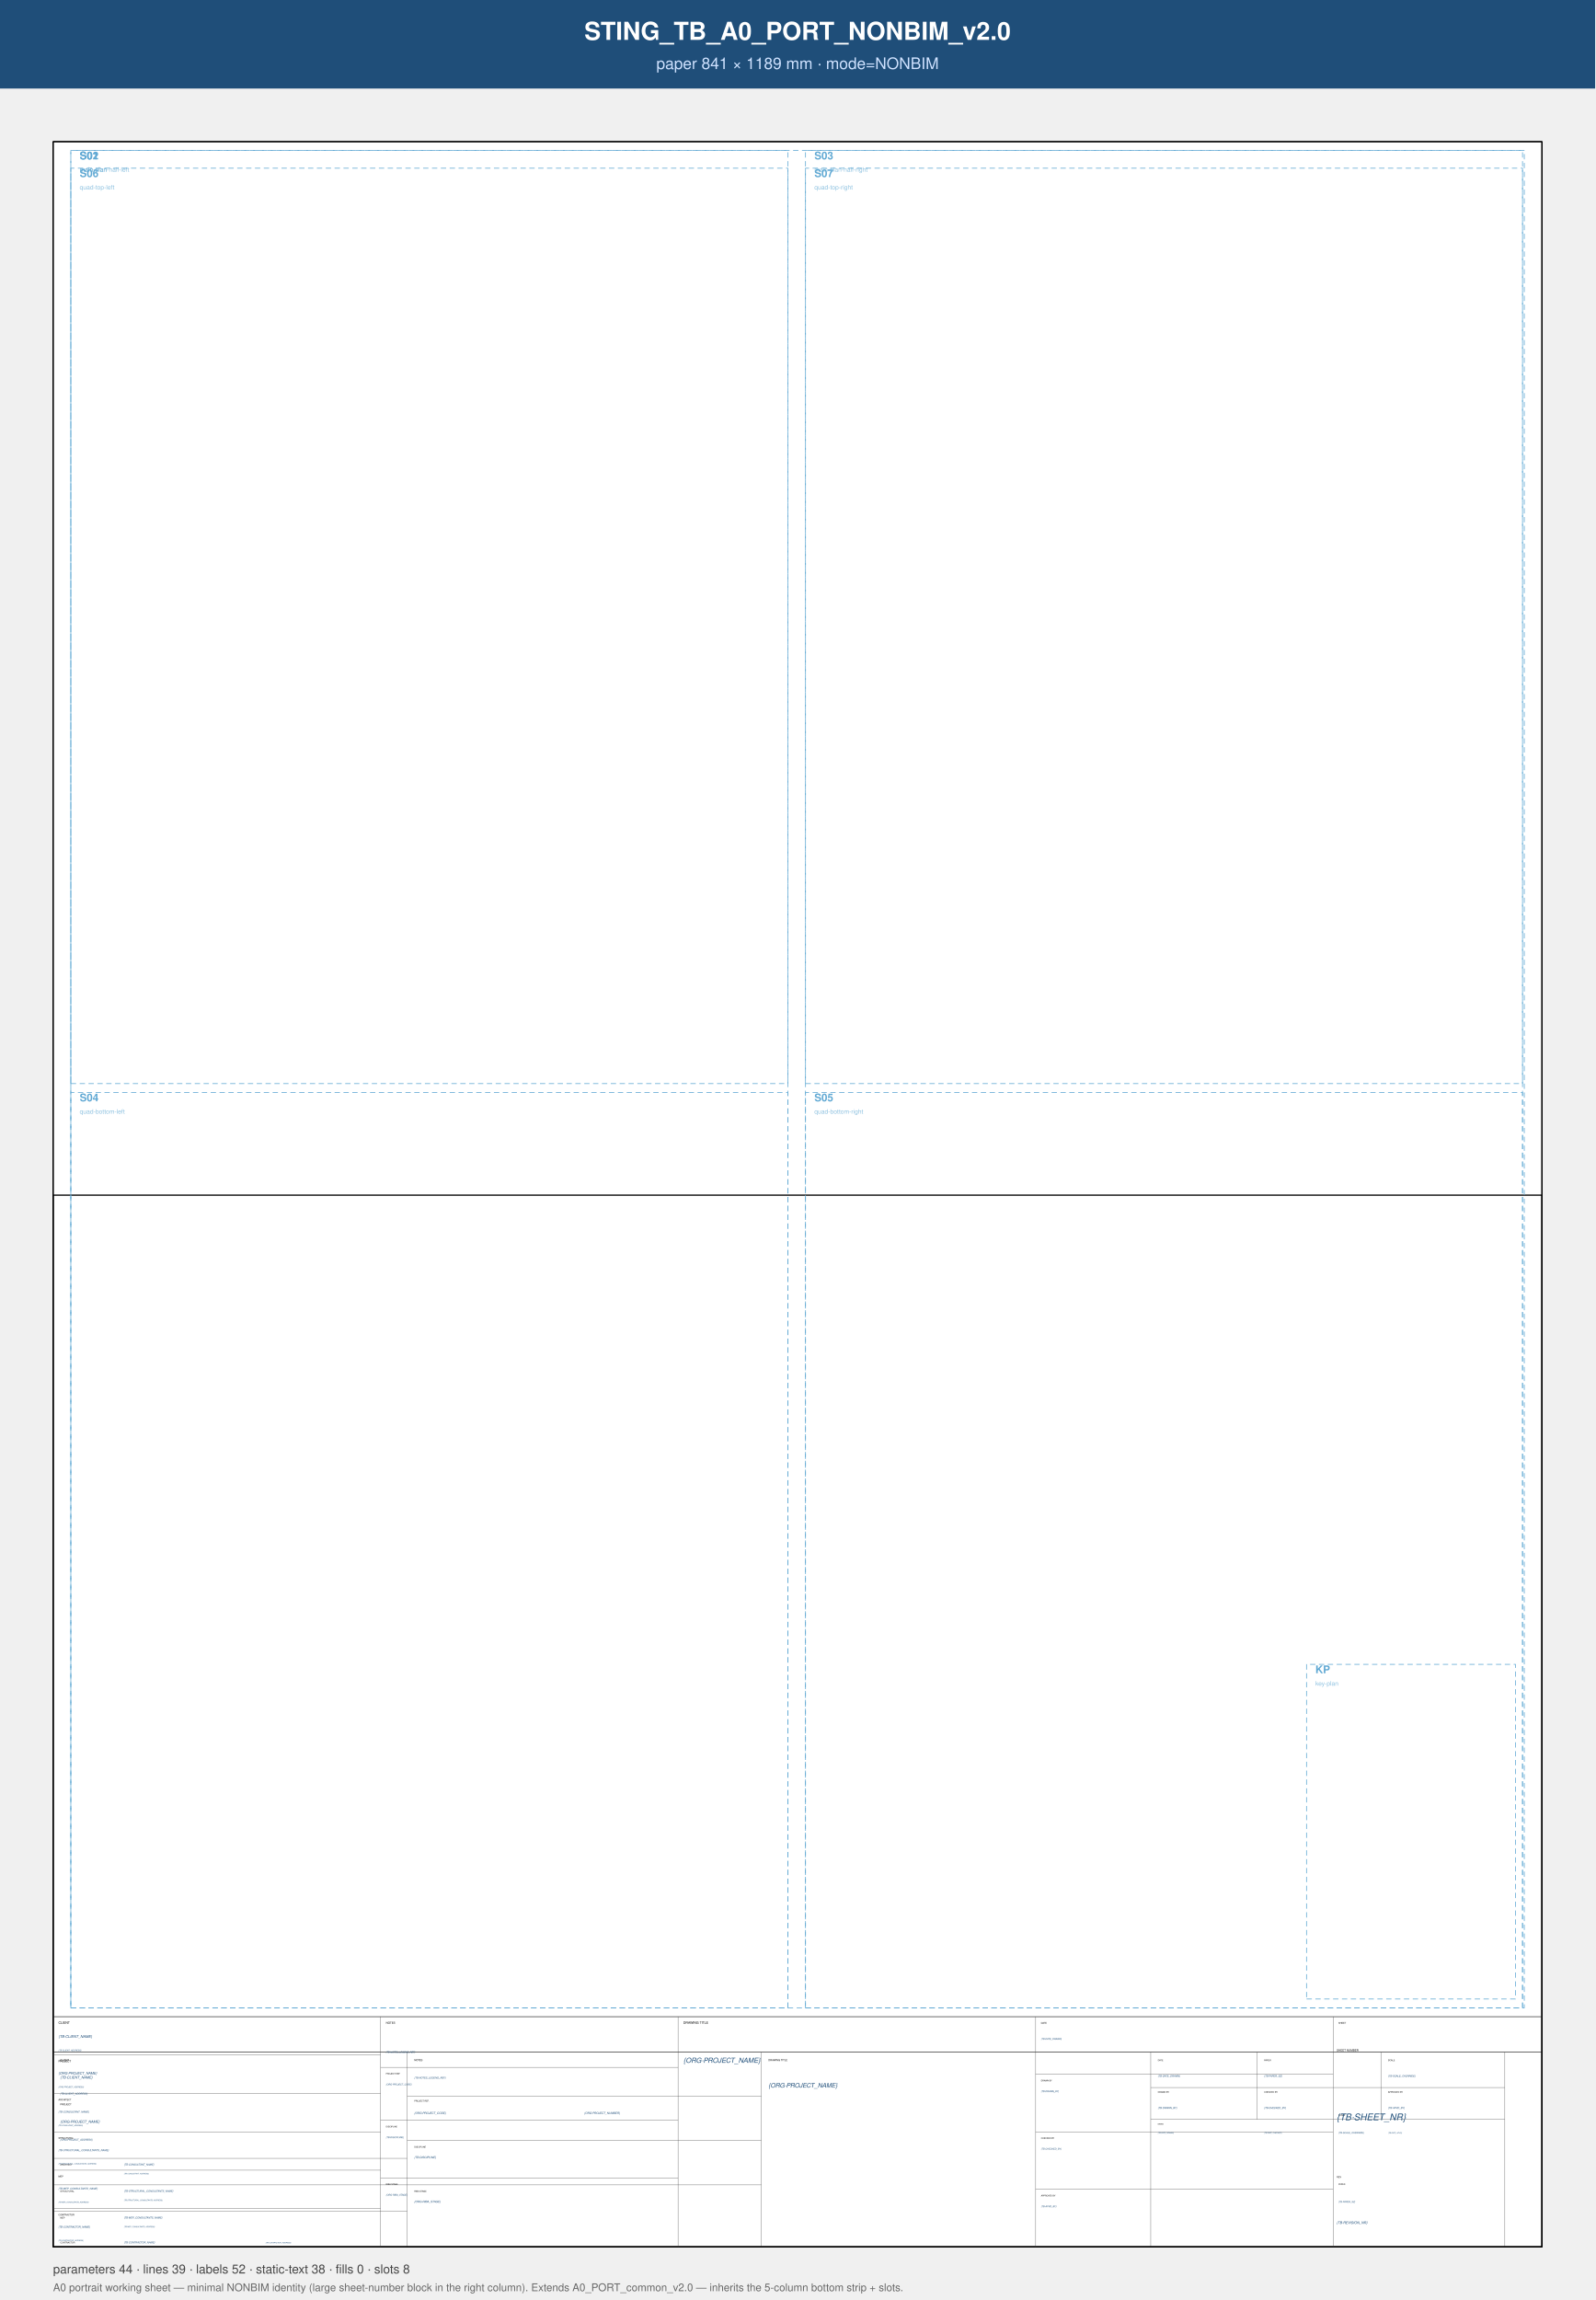
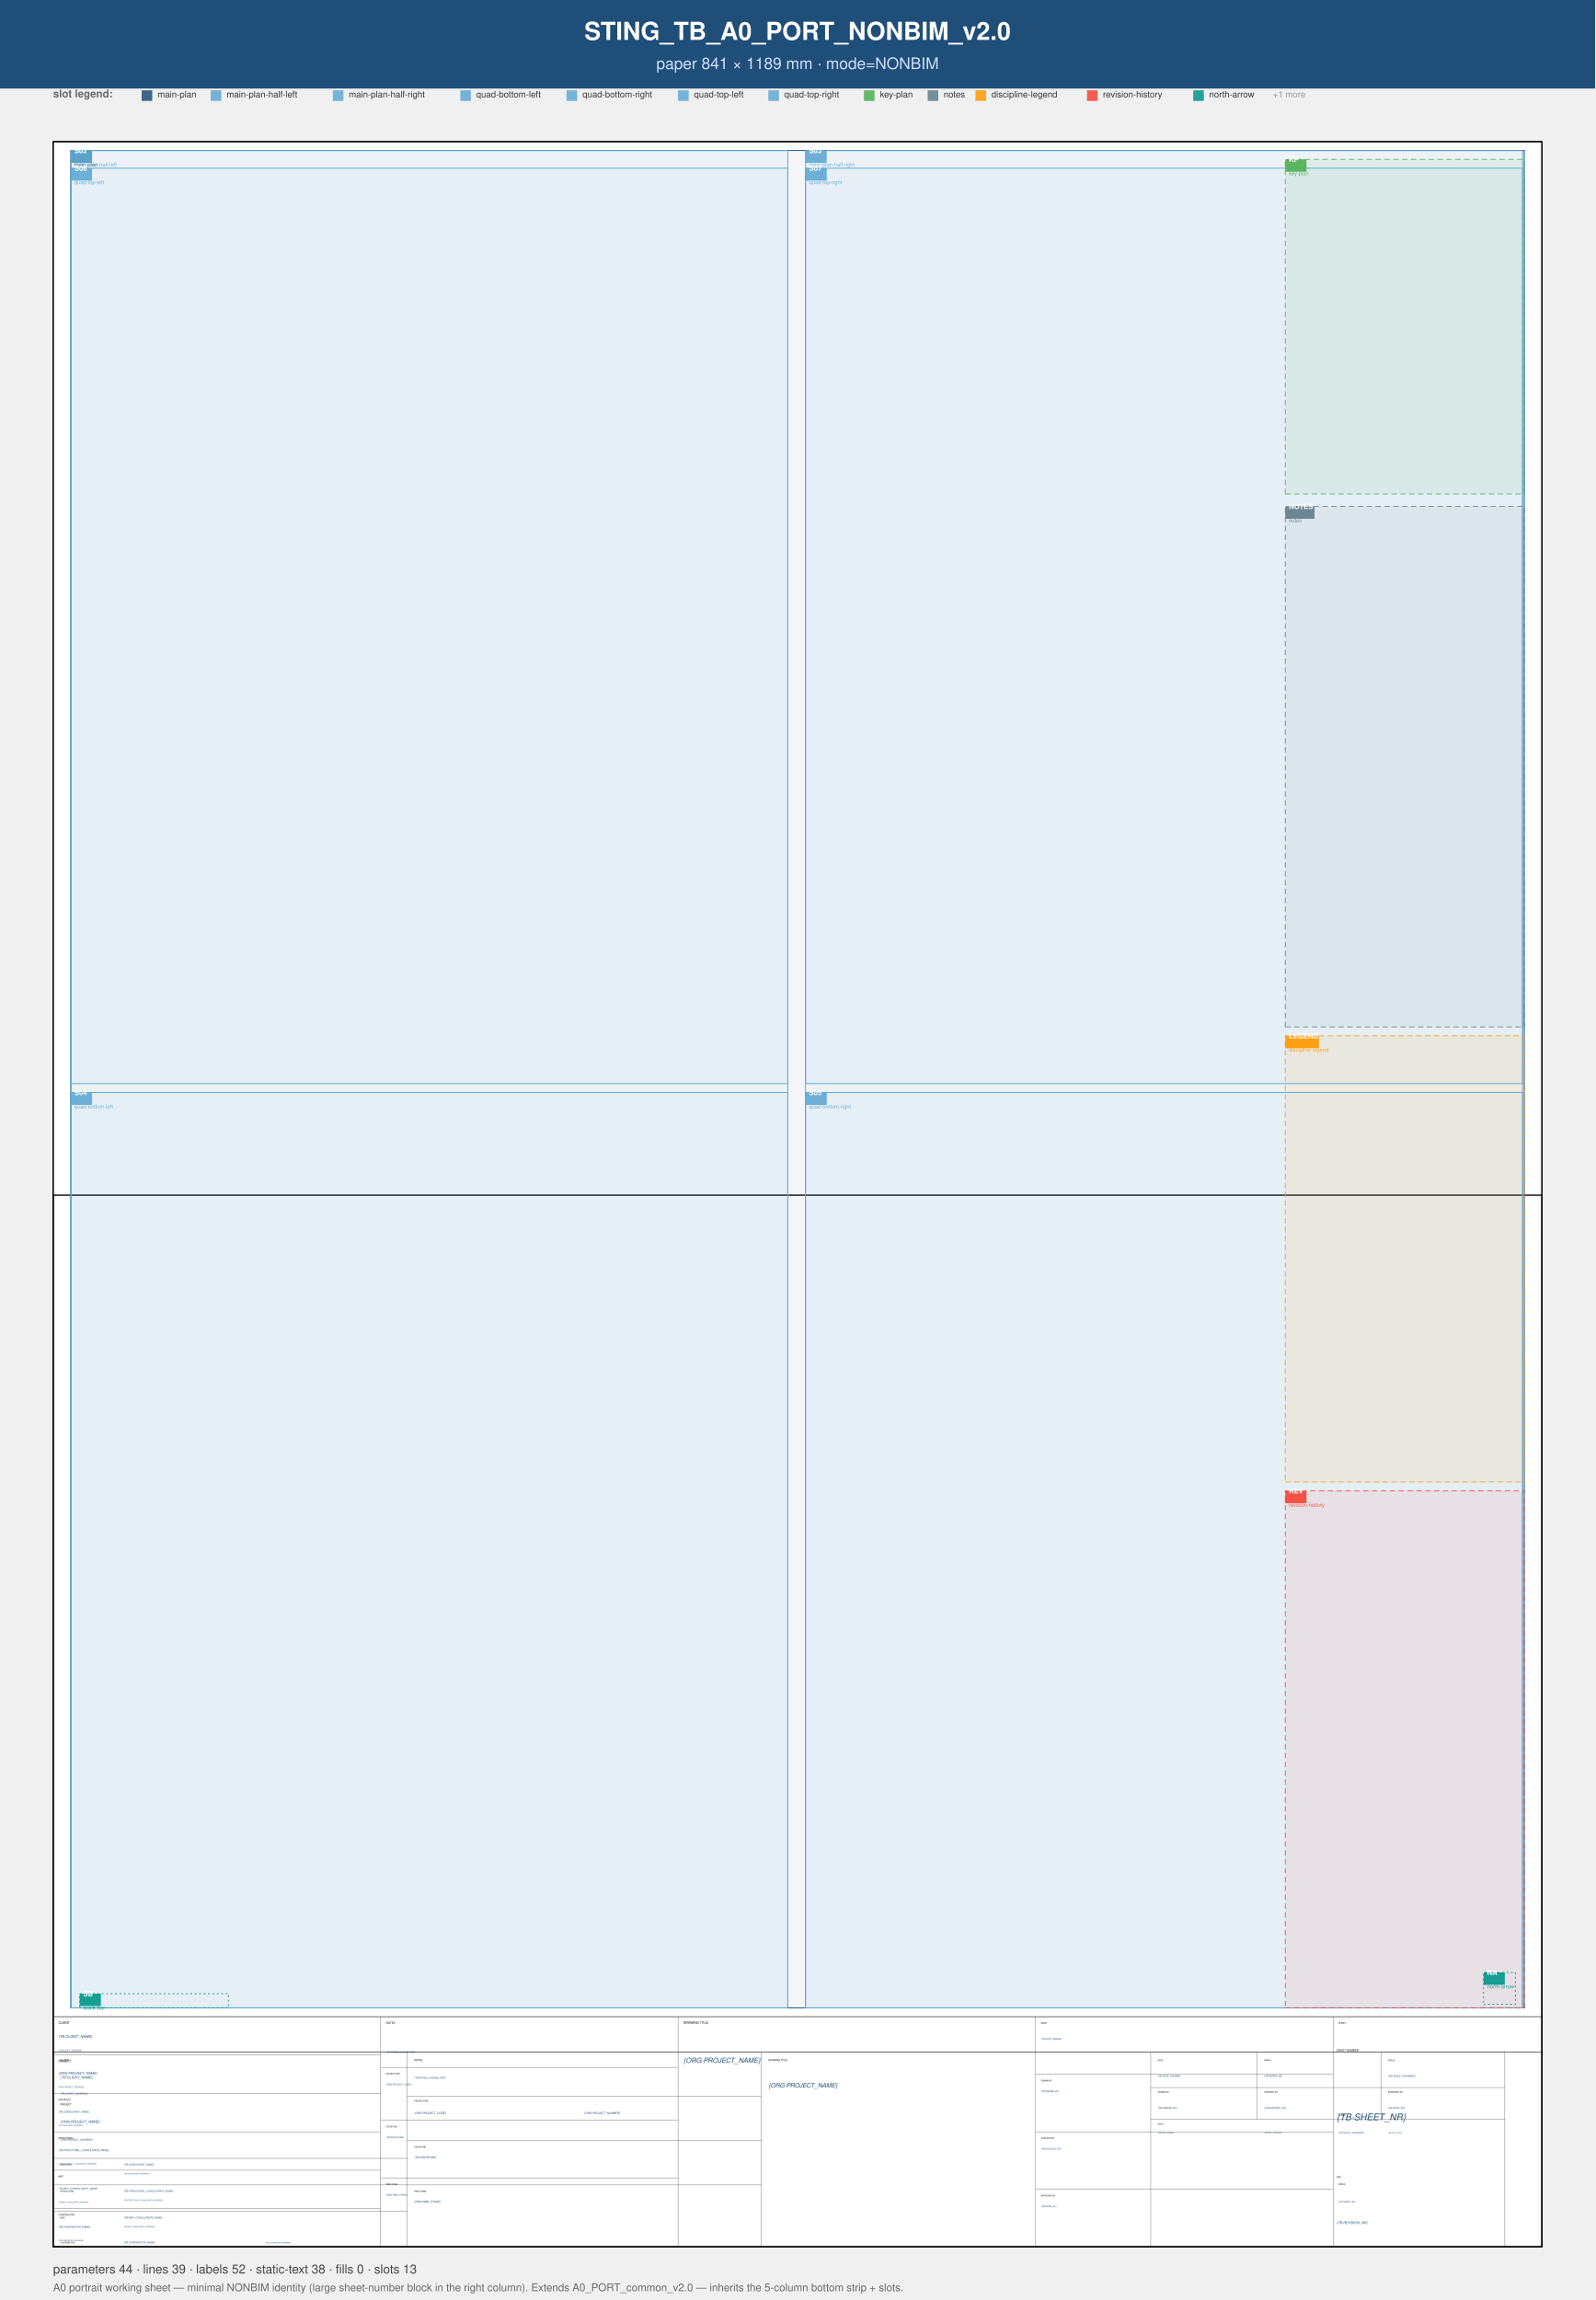
<svg xmlns="http://www.w3.org/2000/svg" viewBox="0 0 901 1299" width="901mm" height="1299mm" style="background:#fafafa;font-family:Helvetica,Arial,sans-serif;">
  <rect x="0" y="0" width="901" height="50" fill="#1F4E79" />
  <text x="450.5" y="22.5" text-anchor="middle" fill="#fff" font-size="14" font-weight="bold">STING_TB_A0_PORT_NONBIM_v2.0</text>
  <text x="450.5" y="39.0" text-anchor="middle" fill="#cfe2ff" font-size="9">paper 841 × 1189 mm   ·   mode=NONBIM</text>
  <g transform="translate(30,1269) scale(1,-1)">
    <rect x="0" y="0" width="841" height="1189" fill="#ffffff" stroke="#1a1a1a" stroke-width="0.6" />
    <line x1="0" y1="0" x2="841" y2="0" stroke="#000" stroke-width="0.7" />
    <line x1="841" y1="0" x2="841" y2="594" stroke="#000" stroke-width="0.7" />
    <line x1="841" y1="594" x2="0" y2="594" stroke="#000" stroke-width="0.7" />
    <line x1="0" y1="594" x2="0" y2="0" stroke="#000" stroke-width="0.7" />
    <line x1="0" y1="110" x2="841" y2="110" stroke="#222" stroke-width="0.35" />
    <line x1="200" y1="0" x2="200" y2="110" stroke="#444" stroke-width="0.18" />
    <line x1="400" y1="0" x2="400" y2="110" stroke="#444" stroke-width="0.18" />
    <line x1="620" y1="0" x2="620" y2="110" stroke="#444" stroke-width="0.18" />
    <line x1="820" y1="0" x2="820" y2="110" stroke="#444" stroke-width="0.18" />
    <line x1="0" y1="50" x2="200" y2="50" stroke="#444" stroke-width="0.18" />
    <line x1="0" y1="35" x2="200" y2="35" stroke="#444" stroke-width="0.18" />
    <line x1="0" y1="20" x2="200" y2="20" stroke="#444" stroke-width="0.18" />
    <line x1="200" y1="85" x2="400" y2="85" stroke="#444" stroke-width="0.18" />
    <line x1="200" y1="60" x2="400" y2="60" stroke="#444" stroke-width="0.18" />
    <line x1="200" y1="35" x2="400" y2="35" stroke="#444" stroke-width="0.18" />
    <line x1="620" y1="90" x2="820" y2="90" stroke="#444" stroke-width="0.18" />
    <line x1="620" y1="72" x2="820" y2="72" stroke="#444" stroke-width="0.18" />
    <line x1="680" y1="72" x2="680" y2="110" stroke="#444" stroke-width="0.18" />
    <line x1="750" y1="72" x2="750" y2="110" stroke="#444" stroke-width="0.18" />
    <line x1="0" y1="0" x2="841" y2="0" stroke="#000" stroke-width="0.7" />
    <line x1="841" y1="0" x2="841" y2="1189" stroke="#000" stroke-width="0.7" />
    <line x1="841" y1="1189" x2="0" y2="1189" stroke="#000" stroke-width="0.7" />
    <line x1="0" y1="1189" x2="0" y2="0" stroke="#000" stroke-width="0.7" />
    <line x1="0" y1="130" x2="841" y2="130" stroke="#222" stroke-width="0.35" />
    <line x1="185" y1="0" x2="185" y2="130" stroke="#444" stroke-width="0.18" />
    <line x1="353" y1="0" x2="353" y2="130" stroke="#444" stroke-width="0.18" />
    <line x1="555" y1="0" x2="555" y2="130" stroke="#444" stroke-width="0.18" />
    <line x1="723" y1="0" x2="723" y2="130" stroke="#444" stroke-width="0.18" />
    <line x1="0" y1="21.7" x2="185" y2="21.7" stroke="#444" stroke-width="0.18" />
    <line x1="0" y1="43.3" x2="185" y2="43.3" stroke="#444" stroke-width="0.18" />
    <line x1="0" y1="65.0" x2="185" y2="65.0" stroke="#444" stroke-width="0.18" />
    <line x1="0" y1="86.7" x2="185" y2="86.7" stroke="#444" stroke-width="0.18" />
    <line x1="0" y1="108.3" x2="185" y2="108.3" stroke="#444" stroke-width="0.18" />
    <line x1="185" y1="39.0" x2="353" y2="39.0" stroke="#444" stroke-width="0.18" />
    <line x1="185" y1="71.5" x2="353" y2="71.5" stroke="#444" stroke-width="0.18" />
    <line x1="185" y1="101.4" x2="353" y2="101.4" stroke="#444" stroke-width="0.18" />
    <line x1="555" y1="32.5" x2="723" y2="32.5" stroke="#444" stroke-width="0.18" />
    <line x1="555" y1="65.0" x2="723" y2="65.0" stroke="#444" stroke-width="0.18" />
    <line x1="555" y1="97.5" x2="723" y2="97.5" stroke="#444" stroke-width="0.18" />
    <g transform="translate(4,105) scale(1,-1)">
      <text x="0" y="0" font-size="1.4" text-anchor="start" fill="#000">CLIENT</text>
    </g>
    <g transform="translate(4,80) scale(1,-1)">
      <text x="0" y="0" font-size="1.4" text-anchor="start" fill="#000">PROJECT</text>
    </g>
    <g transform="translate(4,46) scale(1,-1)">
      <text x="0" y="0" font-size="1.2" text-anchor="start" fill="#000">ARCHITECT</text>
    </g>
    <g transform="translate(4,31) scale(1,-1)">
      <text x="0" y="0" font-size="1.2" text-anchor="start" fill="#000">STRUCTURAL</text>
    </g>
    <g transform="translate(4,16) scale(1,-1)">
      <text x="0" y="0" font-size="1.2" text-anchor="start" fill="#000">MEP</text>
    </g>
    <g transform="translate(4,2) scale(1,-1)">
      <text x="0" y="0" font-size="1.2" text-anchor="start" fill="#000">CONTRACTOR</text>
    </g>
    <g transform="translate(204,105) scale(1,-1)">
      <text x="0" y="0" font-size="1.4" text-anchor="start" fill="#000">NOTES</text>
    </g>
    <g transform="translate(404,105) scale(1,-1)">
      <text x="0" y="0" font-size="1.4" text-anchor="start" fill="#000">DRAWING TITLE</text>
    </g>
    <g transform="translate(204,82) scale(1,-1)">
      <text x="0" y="0" font-size="1.2" text-anchor="start" fill="#000">PROJECT REF.</text>
    </g>
    <g transform="translate(204,56) scale(1,-1)">
      <text x="0" y="0" font-size="1.2" text-anchor="start" fill="#000">DISCIPLINE</text>
    </g>
    <g transform="translate(204,31) scale(1,-1)">
      <text x="0" y="0" font-size="1.2" text-anchor="start" fill="#000">RIBA STAGE</text>
    </g>
    <g transform="translate(624,105) scale(1,-1)">
      <text x="0" y="0" font-size="1.2" text-anchor="start" fill="#000">DATE</text>
    </g>
    <g transform="translate(684,105) scale(1,-1)">
      <text x="0" y="0" font-size="1.2" text-anchor="start" fill="#000">PAPER</text>
    </g>
    <g transform="translate(754,105) scale(1,-1)">
      <text x="0" y="0" font-size="1.2" text-anchor="start" fill="#000">SCALE</text>
    </g>
    <g transform="translate(624,87) scale(1,-1)">
      <text x="0" y="0" font-size="1.2" text-anchor="start" fill="#000">DRAWN BY</text>
    </g>
    <g transform="translate(684,87) scale(1,-1)">
      <text x="0" y="0" font-size="1.2" text-anchor="start" fill="#000">CHECKED BY</text>
    </g>
    <g transform="translate(754,87) scale(1,-1)">
      <text x="0" y="0" font-size="1.2" text-anchor="start" fill="#000">APPROVED BY</text>
    </g>
    <g transform="translate(624,69) scale(1,-1)">
      <text x="0" y="0" font-size="1.0" text-anchor="start" fill="#000">DATES</text>
    </g>
    <g transform="translate(3,126) scale(1,-1)">
      <text x="0" y="0" font-size="1.82" text-anchor="start" fill="#000">CLIENT</text>
    </g>
    <g transform="translate(3,104.3333) scale(1,-1)">
      <text x="0" y="0" font-size="1.56" text-anchor="start" fill="#000">PROJECT</text>
    </g>
    <g transform="translate(3,82.66667) scale(1,-1)">
      <text x="0" y="0" font-size="1.3" text-anchor="start" fill="#000">ARCHITECT</text>
    </g>
    <g transform="translate(3,61.0) scale(1,-1)">
      <text x="0" y="0" font-size="1.3" text-anchor="start" fill="#000">STRUCTURAL</text>
    </g>
    <g transform="translate(3,39.33333) scale(1,-1)">
      <text x="0" y="0" font-size="1.3" text-anchor="start" fill="#000">MEP</text>
    </g>
    <g transform="translate(3,17.66667) scale(1,-1)">
      <text x="0" y="0" font-size="1.3" text-anchor="start" fill="#000">CONTRACTOR</text>
    </g>
    <g transform="translate(188,126) scale(1,-1)">
      <text x="0" y="0" font-size="1.56" text-anchor="start" fill="#000">NOTES</text>
    </g>
    <g transform="translate(188,97.4) scale(1,-1)">
      <text x="0" y="0" font-size="1.17" text-anchor="start" fill="#000">PROJECT REF</text>
    </g>
    <g transform="translate(188,67.5) scale(1,-1)">
      <text x="0" y="0" font-size="1.17" text-anchor="start" fill="#000">DISCIPLINE</text>
    </g>
    <g transform="translate(188,35.0) scale(1,-1)">
      <text x="0" y="0" font-size="1.17" text-anchor="start" fill="#000">RIBA STAGE</text>
    </g>
    <g transform="translate(356,126) scale(1,-1)">
      <text x="0" y="0" font-size="1.82" text-anchor="start" fill="#000">DRAWING TITLE</text>
    </g>
    <g transform="translate(558,126) scale(1,-1)">
      <text x="0" y="0" font-size="1.3" text-anchor="start" fill="#000">DATE</text>
    </g>
    <g transform="translate(558,93.5) scale(1,-1)">
      <text x="0" y="0" font-size="1.17" text-anchor="start" fill="#000">DRAWN BY</text>
    </g>
    <g transform="translate(558,61.0) scale(1,-1)">
      <text x="0" y="0" font-size="1.17" text-anchor="start" fill="#000">CHECKED BY</text>
    </g>
    <g transform="translate(558,28.5) scale(1,-1)">
      <text x="0" y="0" font-size="1.17" text-anchor="start" fill="#000">APPROVED BY</text>
    </g>
    <g transform="translate(726,126) scale(1,-1)">
      <text x="0" y="0" font-size="1.3" text-anchor="start" fill="#000">SHEET</text>
    </g>
    <g transform="translate(726,74.0) scale(1,-1)">
      <text x="0" y="0" font-size="1.17" text-anchor="start" fill="#000">SCALE</text>
    </g>
    <g transform="translate(726,35.0) scale(1,-1)">
      <text x="0" y="0" font-size="1.17" text-anchor="start" fill="#000">PAPER</text>
    </g>
    <g transform="translate(725,110.5) scale(1,-1)">
      <text x="0" y="0" font-size="1.56" text-anchor="start" fill="#000">SHEET NUMBER</text>
    </g>
    <g transform="translate(725,39.0) scale(1,-1)">
      <text x="0" y="0" font-size="1.3" text-anchor="start" fill="#000">REV</text>
    </g>
    <g transform="translate(4,95) scale(1,-1)">
      <text x="0" y="0" font-size="2.0" text-anchor="start" fill="#1F4E79" font-style="italic">{TB·CLIENT_NAME}</text>
    </g>
    <g transform="translate(4,86) scale(1,-1)">
      <text x="0" y="0" font-size="1.4" text-anchor="start" fill="#1F4E79" font-style="italic">{TB·CLIENT_ADDRESS}</text>
    </g>
    <g transform="translate(4,70) scale(1,-1)">
      <text x="0" y="0" font-size="2.0" text-anchor="start" fill="#1F4E79" font-style="italic">{ORG·PROJECT_NAME}</text>
    </g>
    <g transform="translate(4,60) scale(1,-1)">
      <text x="0" y="0" font-size="1.4" text-anchor="start" fill="#1F4E79" font-style="italic">{ORG·PROJECT_ADDRESS}</text>
    </g>
    <g transform="translate(40,46) scale(1,-1)">
      <text x="0" y="0" font-size="1.4" text-anchor="start" fill="#1F4E79" font-style="italic">{TB·CONSULTANT_NAME}</text>
    </g>
    <g transform="translate(40,41) scale(1,-1)">
      <text x="0" y="0" font-size="1.0" text-anchor="start" fill="#1F4E79" font-style="italic">{TB·CONSULTANT_ADDRESS}</text>
    </g>
    <g transform="translate(40,31) scale(1,-1)">
      <text x="0" y="0" font-size="1.4" text-anchor="start" fill="#1F4E79" font-style="italic">{TB·STRUCTURAL_CONSULTANTS_NAME}</text>
    </g>
    <g transform="translate(40,26) scale(1,-1)">
      <text x="0" y="0" font-size="1.0" text-anchor="start" fill="#1F4E79" font-style="italic">{TB·STRUCTURAL_CONSULTANTS_ADDRESS}</text>
    </g>
    <g transform="translate(40,16) scale(1,-1)">
      <text x="0" y="0" font-size="1.4" text-anchor="start" fill="#1F4E79" font-style="italic">{TB·MEP_CONSULTANTS_NAME}</text>
    </g>
    <g transform="translate(40,11) scale(1,-1)">
      <text x="0" y="0" font-size="1.0" text-anchor="start" fill="#1F4E79" font-style="italic">{TB·MEP_CONSULTANTS_ADDRESS}</text>
    </g>
    <g transform="translate(40,2) scale(1,-1)">
      <text x="0" y="0" font-size="1.4" text-anchor="start" fill="#1F4E79" font-style="italic">{TB·CONTRACTOR_NAME}</text>
    </g>
    <g transform="translate(120,2) scale(1,-1)">
      <text x="0" y="0" font-size="1.0" text-anchor="start" fill="#1F4E79" font-style="italic">{TB·CONTRACTOR_ADDRESS}</text>
    </g>
    <g transform="translate(204,75) scale(1,-1)">
      <text x="0" y="0" font-size="1.6" text-anchor="start" fill="#1F4E79" font-style="italic">{ORG·PROJECT_CODE}</text>
    </g>
    <g transform="translate(300,75) scale(1,-1)">
      <text x="0" y="0" font-size="1.6" text-anchor="start" fill="#1F4E79" font-style="italic">{ORG·PROJECT_NUMBER}</text>
    </g>
    <g transform="translate(204,50) scale(1,-1)">
      <text x="0" y="0" font-size="1.6" text-anchor="start" fill="#1F4E79" font-style="italic">{TB·DISCIPLINE}</text>
    </g>
    <g transform="translate(204,25) scale(1,-1)">
      <text x="0" y="0" font-size="1.6" text-anchor="start" fill="#1F4E79" font-style="italic">{ORG·RIBA_STAGE}</text>
    </g>
    <g transform="translate(204,95) scale(1,-1)">
      <text x="0" y="0" font-size="1.4" text-anchor="start" fill="#1F4E79" font-style="italic">{TB·NOTES_LEGEND_REF}</text>
    </g>
    <g transform="translate(404,90) scale(1,-1)">
      <text x="0" y="0" font-size="3.5" text-anchor="start" fill="#1F4E79" font-style="italic">{ORG·PROJECT_NAME}</text>
    </g>
    <g transform="translate(624,96) scale(1,-1)">
      <text x="0" y="0" font-size="1.4" text-anchor="start" fill="#1F4E79" font-style="italic">{TB·DATE_DRAWN}</text>
    </g>
    <g transform="translate(684,96) scale(1,-1)">
      <text x="0" y="0" font-size="1.4" text-anchor="start" fill="#1F4E79" font-style="italic">{TB·PAPER_SZ}</text>
    </g>
    <g transform="translate(754,96) scale(1,-1)">
      <text x="0" y="0" font-size="1.4" text-anchor="start" fill="#1F4E79" font-style="italic">{TB·SCALE_OVERRIDE}</text>
    </g>
    <g transform="translate(624,78) scale(1,-1)">
      <text x="0" y="0" font-size="1.4" text-anchor="start" fill="#1F4E79" font-style="italic">{TB·DRAWN_BY}</text>
    </g>
    <g transform="translate(684,78) scale(1,-1)">
      <text x="0" y="0" font-size="1.4" text-anchor="start" fill="#1F4E79" font-style="italic">{TB·CHECKED_BY}</text>
    </g>
    <g transform="translate(754,78) scale(1,-1)">
      <text x="0" y="0" font-size="1.4" text-anchor="start" fill="#1F4E79" font-style="italic">{TB·APVD_BY}</text>
    </g>
    <g transform="translate(624,64) scale(1,-1)">
      <text x="0" y="0" font-size="1.0" text-anchor="start" fill="#1F4E79" font-style="italic">{TB·DATE_DRAWN}</text>
    </g>
    <g transform="translate(684,64) scale(1,-1)">
      <text x="0" y="0" font-size="1.0" text-anchor="start" fill="#1F4E79" font-style="italic">{TB·DATE_CHECKED}</text>
    </g>
    <g transform="translate(754,64) scale(1,-1)">
      <text x="0" y="0" font-size="1.0" text-anchor="start" fill="#1F4E79" font-style="italic">{TB·DATE_APVD}</text>
    </g>
    <g transform="translate(3,118.0833) scale(1,-1)">
      <text x="0" y="0" font-size="2.08" text-anchor="start" fill="#1F4E79" font-style="italic">{TB·CLIENT_NAME}</text>
    </g>
    <g transform="translate(3,110.5833) scale(1,-1)">
      <text x="0" y="0" font-size="1.17" text-anchor="start" fill="#1F4E79" font-style="italic">{TB·CLIENT_ADDRESS}</text>
    </g>
    <g transform="translate(3,97.41667) scale(1,-1)">
      <text x="0" y="0" font-size="1.95" text-anchor="start" fill="#1F4E79" font-style="italic">{ORG·PROJECT_NAME}</text>
    </g>
    <g transform="translate(3,89.91667) scale(1,-1)">
      <text x="0" y="0" font-size="1.1" text-anchor="start" fill="#1F4E79" font-style="italic">{ORG·PROJECT_ADDRESS}</text>
    </g>
    <g transform="translate(3,75.75) scale(1,-1)">
      <text x="0" y="0" font-size="1.43" text-anchor="start" fill="#1F4E79" font-style="italic">{TB·CONSULTANT_NAME}</text>
    </g>
    <g transform="translate(3,68.25) scale(1,-1)">
      <text x="0" y="0" font-size="0.98" text-anchor="start" fill="#1F4E79" font-style="italic">{TB·CONSULTANT_ADDRESS}</text>
    </g>
    <g transform="translate(3,54.08333) scale(1,-1)">
      <text x="0" y="0" font-size="1.43" text-anchor="start" fill="#1F4E79" font-style="italic">{TB·STRUCTURAL_CONSULTANTS_NAME}</text>
    </g>
    <g transform="translate(3,46.58333) scale(1,-1)">
      <text x="0" y="0" font-size="0.98" text-anchor="start" fill="#1F4E79" font-style="italic">{TB·STRUCTURAL_CONSULTANTS_ADDRESS}</text>
    </g>
    <g transform="translate(3,32.41667) scale(1,-1)">
      <text x="0" y="0" font-size="1.43" text-anchor="start" fill="#1F4E79" font-style="italic">{TB·MEP_CONSULTANTS_NAME}</text>
    </g>
    <g transform="translate(3,24.91667) scale(1,-1)">
      <text x="0" y="0" font-size="0.98" text-anchor="start" fill="#1F4E79" font-style="italic">{TB·MEP_CONSULTANTS_ADDRESS}</text>
    </g>
    <g transform="translate(3,10.75) scale(1,-1)">
      <text x="0" y="0" font-size="1.43" text-anchor="start" fill="#1F4E79" font-style="italic">{TB·CONTRACTOR_NAME}</text>
    </g>
    <g transform="translate(3,3.25) scale(1,-1)">
      <text x="0" y="0" font-size="0.98" text-anchor="start" fill="#1F4E79" font-style="italic">{TB·CONTRACTOR_ADDRESS}</text>
    </g>
    <g transform="translate(188,109.5) scale(1,-1)">
      <text x="0" y="0" font-size="1.3" text-anchor="start" fill="#1F4E79" font-style="italic">{TB·NOTES_LEGEND_REF}</text>
    </g>
    <g transform="translate(188,91.3) scale(1,-1)">
      <text x="0" y="0" font-size="1.3" text-anchor="start" fill="#1F4E79" font-style="italic">{ORG·PROJECT_CODE}</text>
    </g>
    <g transform="translate(188,61.4) scale(1,-1)">
      <text x="0" y="0" font-size="1.3" text-anchor="start" fill="#1F4E79" font-style="italic">{TB·DISCIPLINE}</text>
    </g>
    <g transform="translate(188,28.9) scale(1,-1)">
      <text x="0" y="0" font-size="1.3" text-anchor="start" fill="#1F4E79" font-style="italic">{ORG·RIBA_STAGE}</text>
    </g>
    <g transform="translate(356,104.0) scale(1,-1)">
      <text x="0" y="0" font-size="3.9" text-anchor="start" fill="#1F4E79" font-style="italic">{ORG·PROJECT_NAME}</text>
    </g>
    <g transform="translate(558,117.0) scale(1,-1)">
      <text x="0" y="0" font-size="1.3" text-anchor="start" fill="#1F4E79" font-style="italic">{TB·DATE_DRAWN}</text>
    </g>
    <g transform="translate(558,87.4) scale(1,-1)">
      <text x="0" y="0" font-size="1.3" text-anchor="start" fill="#1F4E79" font-style="italic">{TB·DRAWN_BY}</text>
    </g>
    <g transform="translate(558,54.9) scale(1,-1)">
      <text x="0" y="0" font-size="1.3" text-anchor="start" fill="#1F4E79" font-style="italic">{TB·CHECKED_BY}</text>
    </g>
    <g transform="translate(558,22.4) scale(1,-1)">
      <text x="0" y="0" font-size="1.3" text-anchor="start" fill="#1F4E79" font-style="italic">{TB·APVD_BY}</text>
    </g>
    <g transform="translate(726,64.0) scale(1,-1)">
      <text x="0" y="0" font-size="1.3" text-anchor="start" fill="#1F4E79" font-style="italic">{TB·SCALE_OVERRIDE}</text>
    </g>
    <g transform="translate(726,25.0) scale(1,-1)">
      <text x="0" y="0" font-size="1.3" text-anchor="start" fill="#1F4E79" font-style="italic">{TB·PAPER_SZ}</text>
    </g>
    <g transform="translate(725,71.5) scale(1,-1)">
      <text x="0" y="0" font-size="5.2" text-anchor="start" fill="#1F4E79" font-style="italic">{TB·SHEET_NR}</text>
    </g>
    <g transform="translate(725,13.0) scale(1,-1)">
      <text x="0" y="0" font-size="1.95" text-anchor="start" fill="#1F4E79" font-style="italic">{TB·REVISION_NR}</text>
    </g>
-     <rect x="10" y="135" width="821" height="1049" fill="none" stroke="#5fa8d3" stroke-width="0.4" stroke-dasharray="3,2" />
-     <g transform="translate(15,1179) scale(1,-1)">
-       <text x="0" y="0" font-size="6" font-weight="bold" fill="#5fa8d3">S01</text>
-     </g>
-     <g transform="translate(15,1172) scale(1,-1)">
-       <text x="0" y="0" font-size="3.5" fill="#5fa8d3" opacity="0.7">main-plan</text>
-     </g>
-     <rect x="10" y="135" width="405" height="1049" fill="none" stroke="#5fa8d3" stroke-width="0.4" stroke-dasharray="3,2" />
-     <g transform="translate(15,1179) scale(1,-1)">
-       <text x="0" y="0" font-size="6" font-weight="bold" fill="#5fa8d3">S02</text>
-     </g>
-     <g transform="translate(15,1172) scale(1,-1)">
-       <text x="0" y="0" font-size="3.5" fill="#5fa8d3" opacity="0.7">main-plan-half-left</text>
-     </g>
-     <rect x="425" y="135" width="405" height="1049" fill="none" stroke="#5fa8d3" stroke-width="0.4" stroke-dasharray="3,2" />
-     <g transform="translate(430,1179) scale(1,-1)">
-       <text x="0" y="0" font-size="6" font-weight="bold" fill="#5fa8d3">S03</text>
-     </g>
-     <g transform="translate(430,1172) scale(1,-1)">
-       <text x="0" y="0" font-size="3.5" fill="#5fa8d3" opacity="0.7">main-plan-half-right</text>
-     </g>
-     <rect x="10" y="135" width="405" height="517" fill="none" stroke="#5fa8d3" stroke-width="0.4" stroke-dasharray="3,2" />
-     <g transform="translate(15,647) scale(1,-1)">
-       <text x="0" y="0" font-size="6" font-weight="bold" fill="#5fa8d3">S04</text>
-     </g>
-     <g transform="translate(15,640) scale(1,-1)">
-       <text x="0" y="0" font-size="3.5" fill="#5fa8d3" opacity="0.7">quad-bottom-left</text>
-     </g>
-     <rect x="425" y="135" width="405" height="517" fill="none" stroke="#5fa8d3" stroke-width="0.4" stroke-dasharray="3,2" />
-     <g transform="translate(430,647) scale(1,-1)">
-       <text x="0" y="0" font-size="6" font-weight="bold" fill="#5fa8d3">S05</text>
-     </g>
-     <g transform="translate(430,640) scale(1,-1)">
-       <text x="0" y="0" font-size="3.5" fill="#5fa8d3" opacity="0.7">quad-bottom-right</text>
-     </g>
-     <rect x="10" y="657" width="405" height="517" fill="none" stroke="#5fa8d3" stroke-width="0.4" stroke-dasharray="3,2" />
-     <g transform="translate(15,1169) scale(1,-1)">
-       <text x="0" y="0" font-size="6" font-weight="bold" fill="#5fa8d3">S06</text>
-     </g>
-     <g transform="translate(15,1162) scale(1,-1)">
-       <text x="0" y="0" font-size="3.5" fill="#5fa8d3" opacity="0.7">quad-top-left</text>
-     </g>
-     <rect x="425" y="657" width="405" height="517" fill="none" stroke="#5fa8d3" stroke-width="0.4" stroke-dasharray="3,2" />
-     <g transform="translate(430,1169) scale(1,-1)">
-       <text x="0" y="0" font-size="6" font-weight="bold" fill="#5fa8d3">S07</text>
-     </g>
-     <g transform="translate(430,1162) scale(1,-1)">
-       <text x="0" y="0" font-size="3.5" fill="#5fa8d3" opacity="0.7">quad-top-right</text>
-     </g>
-     <rect x="708" y="140" width="118" height="189" fill="none" stroke="#5fa8d3" stroke-width="0.4" stroke-dasharray="3,2" />
-     <g transform="translate(713,324) scale(1,-1)">
-       <text x="0" y="0" font-size="6" font-weight="bold" fill="#5fa8d3">KP</text>
-     </g>
-     <g transform="translate(713,317) scale(1,-1)">
-       <text x="0" y="0" font-size="3.5" fill="#5fa8d3" opacity="0.7">key-plan</text>
+     <rect x="10" y="135" width="821" height="1049" fill="#1F4E79" fill-opacity="0.05" stroke="#1F4E79" stroke-width="0.5" stroke-dasharray="" opacity="1.0" />
+     <rect x="10" y="1177" width="12" height="7" fill="#1F4E79" opacity="0.9" />
+     <g transform="translate(12,1182.5) scale(1,-1)">
+       <text x="0" y="0" font-size="4" font-weight="bold" fill="#fff">S01</text>
+     </g>
+     <g transform="translate(12,1175) scale(1,-1)">
+       <text x="0" y="0" font-size="3" fill="#1F4E79" opacity="0.85">main-plan</text>
+     </g>
+     <rect x="10" y="135" width="405" height="1049" fill="#5fa8d3" fill-opacity="0.05" stroke="#5fa8d3" stroke-width="0.5" stroke-dasharray="" opacity="1.0" />
+     <rect x="10" y="1177" width="12" height="7" fill="#5fa8d3" opacity="0.9" />
+     <g transform="translate(12,1182.5) scale(1,-1)">
+       <text x="0" y="0" font-size="4" font-weight="bold" fill="#fff">S02</text>
+     </g>
+     <g transform="translate(12,1175) scale(1,-1)">
+       <text x="0" y="0" font-size="3" fill="#5fa8d3" opacity="0.85">main-plan-half-left</text>
+     </g>
+     <rect x="425" y="135" width="405" height="1049" fill="#5fa8d3" fill-opacity="0.05" stroke="#5fa8d3" stroke-width="0.5" stroke-dasharray="" opacity="1.0" />
+     <rect x="425" y="1177" width="12" height="7" fill="#5fa8d3" opacity="0.9" />
+     <g transform="translate(427,1182.5) scale(1,-1)">
+       <text x="0" y="0" font-size="4" font-weight="bold" fill="#fff">S03</text>
+     </g>
+     <g transform="translate(427,1175) scale(1,-1)">
+       <text x="0" y="0" font-size="3" fill="#5fa8d3" opacity="0.85">main-plan-half-right</text>
+     </g>
+     <rect x="10" y="135" width="405" height="517" fill="#5fa8d3" fill-opacity="0.05" stroke="#5fa8d3" stroke-width="0.5" stroke-dasharray="" opacity="1.0" />
+     <rect x="10" y="645" width="12" height="7" fill="#5fa8d3" opacity="0.9" />
+     <g transform="translate(12,650.5) scale(1,-1)">
+       <text x="0" y="0" font-size="4" font-weight="bold" fill="#fff">S04</text>
+     </g>
+     <g transform="translate(12,643) scale(1,-1)">
+       <text x="0" y="0" font-size="3" fill="#5fa8d3" opacity="0.85">quad-bottom-left</text>
+     </g>
+     <rect x="425" y="135" width="405" height="517" fill="#5fa8d3" fill-opacity="0.05" stroke="#5fa8d3" stroke-width="0.5" stroke-dasharray="" opacity="1.0" />
+     <rect x="425" y="645" width="12" height="7" fill="#5fa8d3" opacity="0.9" />
+     <g transform="translate(427,650.5) scale(1,-1)">
+       <text x="0" y="0" font-size="4" font-weight="bold" fill="#fff">S05</text>
+     </g>
+     <g transform="translate(427,643) scale(1,-1)">
+       <text x="0" y="0" font-size="3" fill="#5fa8d3" opacity="0.85">quad-bottom-right</text>
+     </g>
+     <rect x="10" y="657" width="405" height="517" fill="#5fa8d3" fill-opacity="0.05" stroke="#5fa8d3" stroke-width="0.5" stroke-dasharray="" opacity="1.0" />
+     <rect x="10" y="1167" width="12" height="7" fill="#5fa8d3" opacity="0.9" />
+     <g transform="translate(12,1172.5) scale(1,-1)">
+       <text x="0" y="0" font-size="4" font-weight="bold" fill="#fff">S06</text>
+     </g>
+     <g transform="translate(12,1165) scale(1,-1)">
+       <text x="0" y="0" font-size="3" fill="#5fa8d3" opacity="0.85">quad-top-left</text>
+     </g>
+     <rect x="425" y="657" width="405" height="517" fill="#5fa8d3" fill-opacity="0.05" stroke="#5fa8d3" stroke-width="0.5" stroke-dasharray="" opacity="1.0" />
+     <rect x="425" y="1167" width="12" height="7" fill="#5fa8d3" opacity="0.9" />
+     <g transform="translate(427,1172.5) scale(1,-1)">
+       <text x="0" y="0" font-size="4" font-weight="bold" fill="#fff">S07</text>
+     </g>
+     <g transform="translate(427,1165) scale(1,-1)">
+       <text x="0" y="0" font-size="3" fill="#5fa8d3" opacity="0.85">quad-top-right</text>
+     </g>
+     <rect x="696" y="990" width="135" height="189" fill="#4CAF50" fill-opacity="0.10" stroke="#4CAF50" stroke-width="0.5" stroke-dasharray="3,2" opacity="0.85" />
+     <rect x="696" y="1172" width="12" height="7" fill="#4CAF50" opacity="0.9" />
+     <g transform="translate(698,1177.5) scale(1,-1)">
+       <text x="0" y="0" font-size="4" font-weight="bold" fill="#fff">KP</text>
+     </g>
+     <g transform="translate(698,1170) scale(1,-1)">
+       <text x="0" y="0" font-size="3" fill="#4CAF50" opacity="0.85">key-plan</text>
+     </g>
+     <rect x="696" y="689" width="135" height="294" fill="#607D8B" fill-opacity="0.10" stroke="#607D8B" stroke-width="0.5" stroke-dasharray="3,2" opacity="0.85" />
+     <rect x="696" y="976" width="16.5" height="7" fill="#607D8B" opacity="0.9" />
+     <g transform="translate(698,981.5) scale(1,-1)">
+       <text x="0" y="0" font-size="4" font-weight="bold" fill="#fff">NOTES</text>
+     </g>
+     <g transform="translate(698,974) scale(1,-1)">
+       <text x="0" y="0" font-size="3" fill="#607D8B" opacity="0.85">notes</text>
+     </g>
+     <rect x="696" y="432" width="135" height="252" fill="#FF9800" fill-opacity="0.10" stroke="#FF9800" stroke-width="0.5" stroke-dasharray="3,2" opacity="0.85" />
+     <rect x="696" y="677" width="19.0" height="7" fill="#FF9800" opacity="0.9" />
+     <g transform="translate(698,682.5) scale(1,-1)">
+       <text x="0" y="0" font-size="4" font-weight="bold" fill="#fff">LEGEND</text>
+     </g>
+     <g transform="translate(698,675) scale(1,-1)">
+       <text x="0" y="0" font-size="3" fill="#FF9800" opacity="0.85">discipline-legend</text>
+     </g>
+     <rect x="696" y="135" width="135" height="292" fill="#F44336" fill-opacity="0.10" stroke="#F44336" stroke-width="0.5" stroke-dasharray="3,2" opacity="0.85" />
+     <rect x="696" y="420" width="12" height="7" fill="#F44336" opacity="0.9" />
+     <g transform="translate(698,425.5) scale(1,-1)">
+       <text x="0" y="0" font-size="4" font-weight="bold" fill="#fff">REV</text>
+     </g>
+     <g transform="translate(698,418) scale(1,-1)">
+       <text x="0" y="0" font-size="3" fill="#F44336" opacity="0.85">revision-history</text>
+     </g>
+     <rect x="808" y="137" width="18" height="18" fill="#009688" fill-opacity="0.0" stroke="#009688" stroke-width="0.5" stroke-dasharray="1,1.5" opacity="0.95" />
+     <rect x="808" y="148" width="12" height="7" fill="#009688" opacity="0.9" />
+     <g transform="translate(810,153.5) scale(1,-1)">
+       <text x="0" y="0" font-size="4" font-weight="bold" fill="#fff">NA</text>
+     </g>
+     <g transform="translate(810,146) scale(1,-1)">
+       <text x="0" y="0" font-size="3" fill="#009688" opacity="0.85">north-arrow</text>
+     </g>
+     <rect x="15" y="135" width="84" height="8" fill="#009688" fill-opacity="0.0" stroke="#009688" stroke-width="0.5" stroke-dasharray="1,1.5" opacity="0.95" />
+     <rect x="15" y="136" width="12" height="7" fill="#009688" opacity="0.9" />
+     <g transform="translate(17,141.5) scale(1,-1)">
+       <text x="0" y="0" font-size="4" font-weight="bold" fill="#fff">SB</text>
+     </g>
+     <g transform="translate(17,134) scale(1,-1)">
+       <text x="0" y="0" font-size="3" fill="#009688" opacity="0.85">scale-bar</text>
    </g>
  </g>
-   <text x="30" y="1284.0" font-size="7" fill="#444">parameters 44  ·  lines 39  ·  labels 52  ·  static-text 38  ·  fills 0  ·  slots 8</text>
+   <text x="30" y="55" font-size="6" fill="#666" font-weight="bold">slot legend:</text>
+   <rect x="80" y="51" width="6" height="6" fill="#1F4E79" opacity="0.85" />
+   <text x="89" y="55" font-size="5" fill="#333">main-plan</text>
+   <rect x="119" y="51" width="6" height="6" fill="#5fa8d3" opacity="0.85" />
+   <text x="128" y="55" font-size="5" fill="#333">main-plan-half-left</text>
+   <rect x="188" y="51" width="6" height="6" fill="#5fa8d3" opacity="0.85" />
+   <text x="197" y="55" font-size="5" fill="#333">main-plan-half-right</text>
+   <rect x="260" y="51" width="6" height="6" fill="#5fa8d3" opacity="0.85" />
+   <text x="269" y="55" font-size="5" fill="#333">quad-bottom-left</text>
+   <rect x="320" y="51" width="6" height="6" fill="#5fa8d3" opacity="0.85" />
+   <text x="329" y="55" font-size="5" fill="#333">quad-bottom-right</text>
+   <rect x="383" y="51" width="6" height="6" fill="#5fa8d3" opacity="0.85" />
+   <text x="392" y="55" font-size="5" fill="#333">quad-top-left</text>
+   <rect x="434" y="51" width="6" height="6" fill="#5fa8d3" opacity="0.85" />
+   <text x="443" y="55" font-size="5" fill="#333">quad-top-right</text>
+   <rect x="488" y="51" width="6" height="6" fill="#4CAF50" opacity="0.85" />
+   <text x="497" y="55" font-size="5" fill="#333">key-plan</text>
+   <rect x="524" y="51" width="6" height="6" fill="#607D8B" opacity="0.85" />
+   <text x="533" y="55" font-size="5" fill="#333">notes</text>
+   <rect x="551" y="51" width="6" height="6" fill="#FF9800" opacity="0.85" />
+   <text x="560" y="55" font-size="5" fill="#333">discipline-legend</text>
+   <rect x="614" y="51" width="6" height="6" fill="#F44336" opacity="0.85" />
+   <text x="623" y="55" font-size="5" fill="#333">revision-history</text>
+   <rect x="674" y="51" width="6" height="6" fill="#009688" opacity="0.85" />
+   <text x="683" y="55" font-size="5" fill="#333">north-arrow</text>
+   <text x="719" y="55" font-size="5" fill="#999">+1 more</text>
+   <text x="30" y="1284.0" font-size="7" fill="#444">parameters 44  ·  lines 39  ·  labels 52  ·  static-text 38  ·  fills 0  ·  slots 13</text>
  <text x="30" y="1294.0" font-size="6" fill="#666">A0 portrait working sheet — minimal NONBIM identity (large sheet-number block in the right column). Extends A0_PORT_common_v2.0 — inherits the 5-column bottom strip + slots.</text>
</svg>
